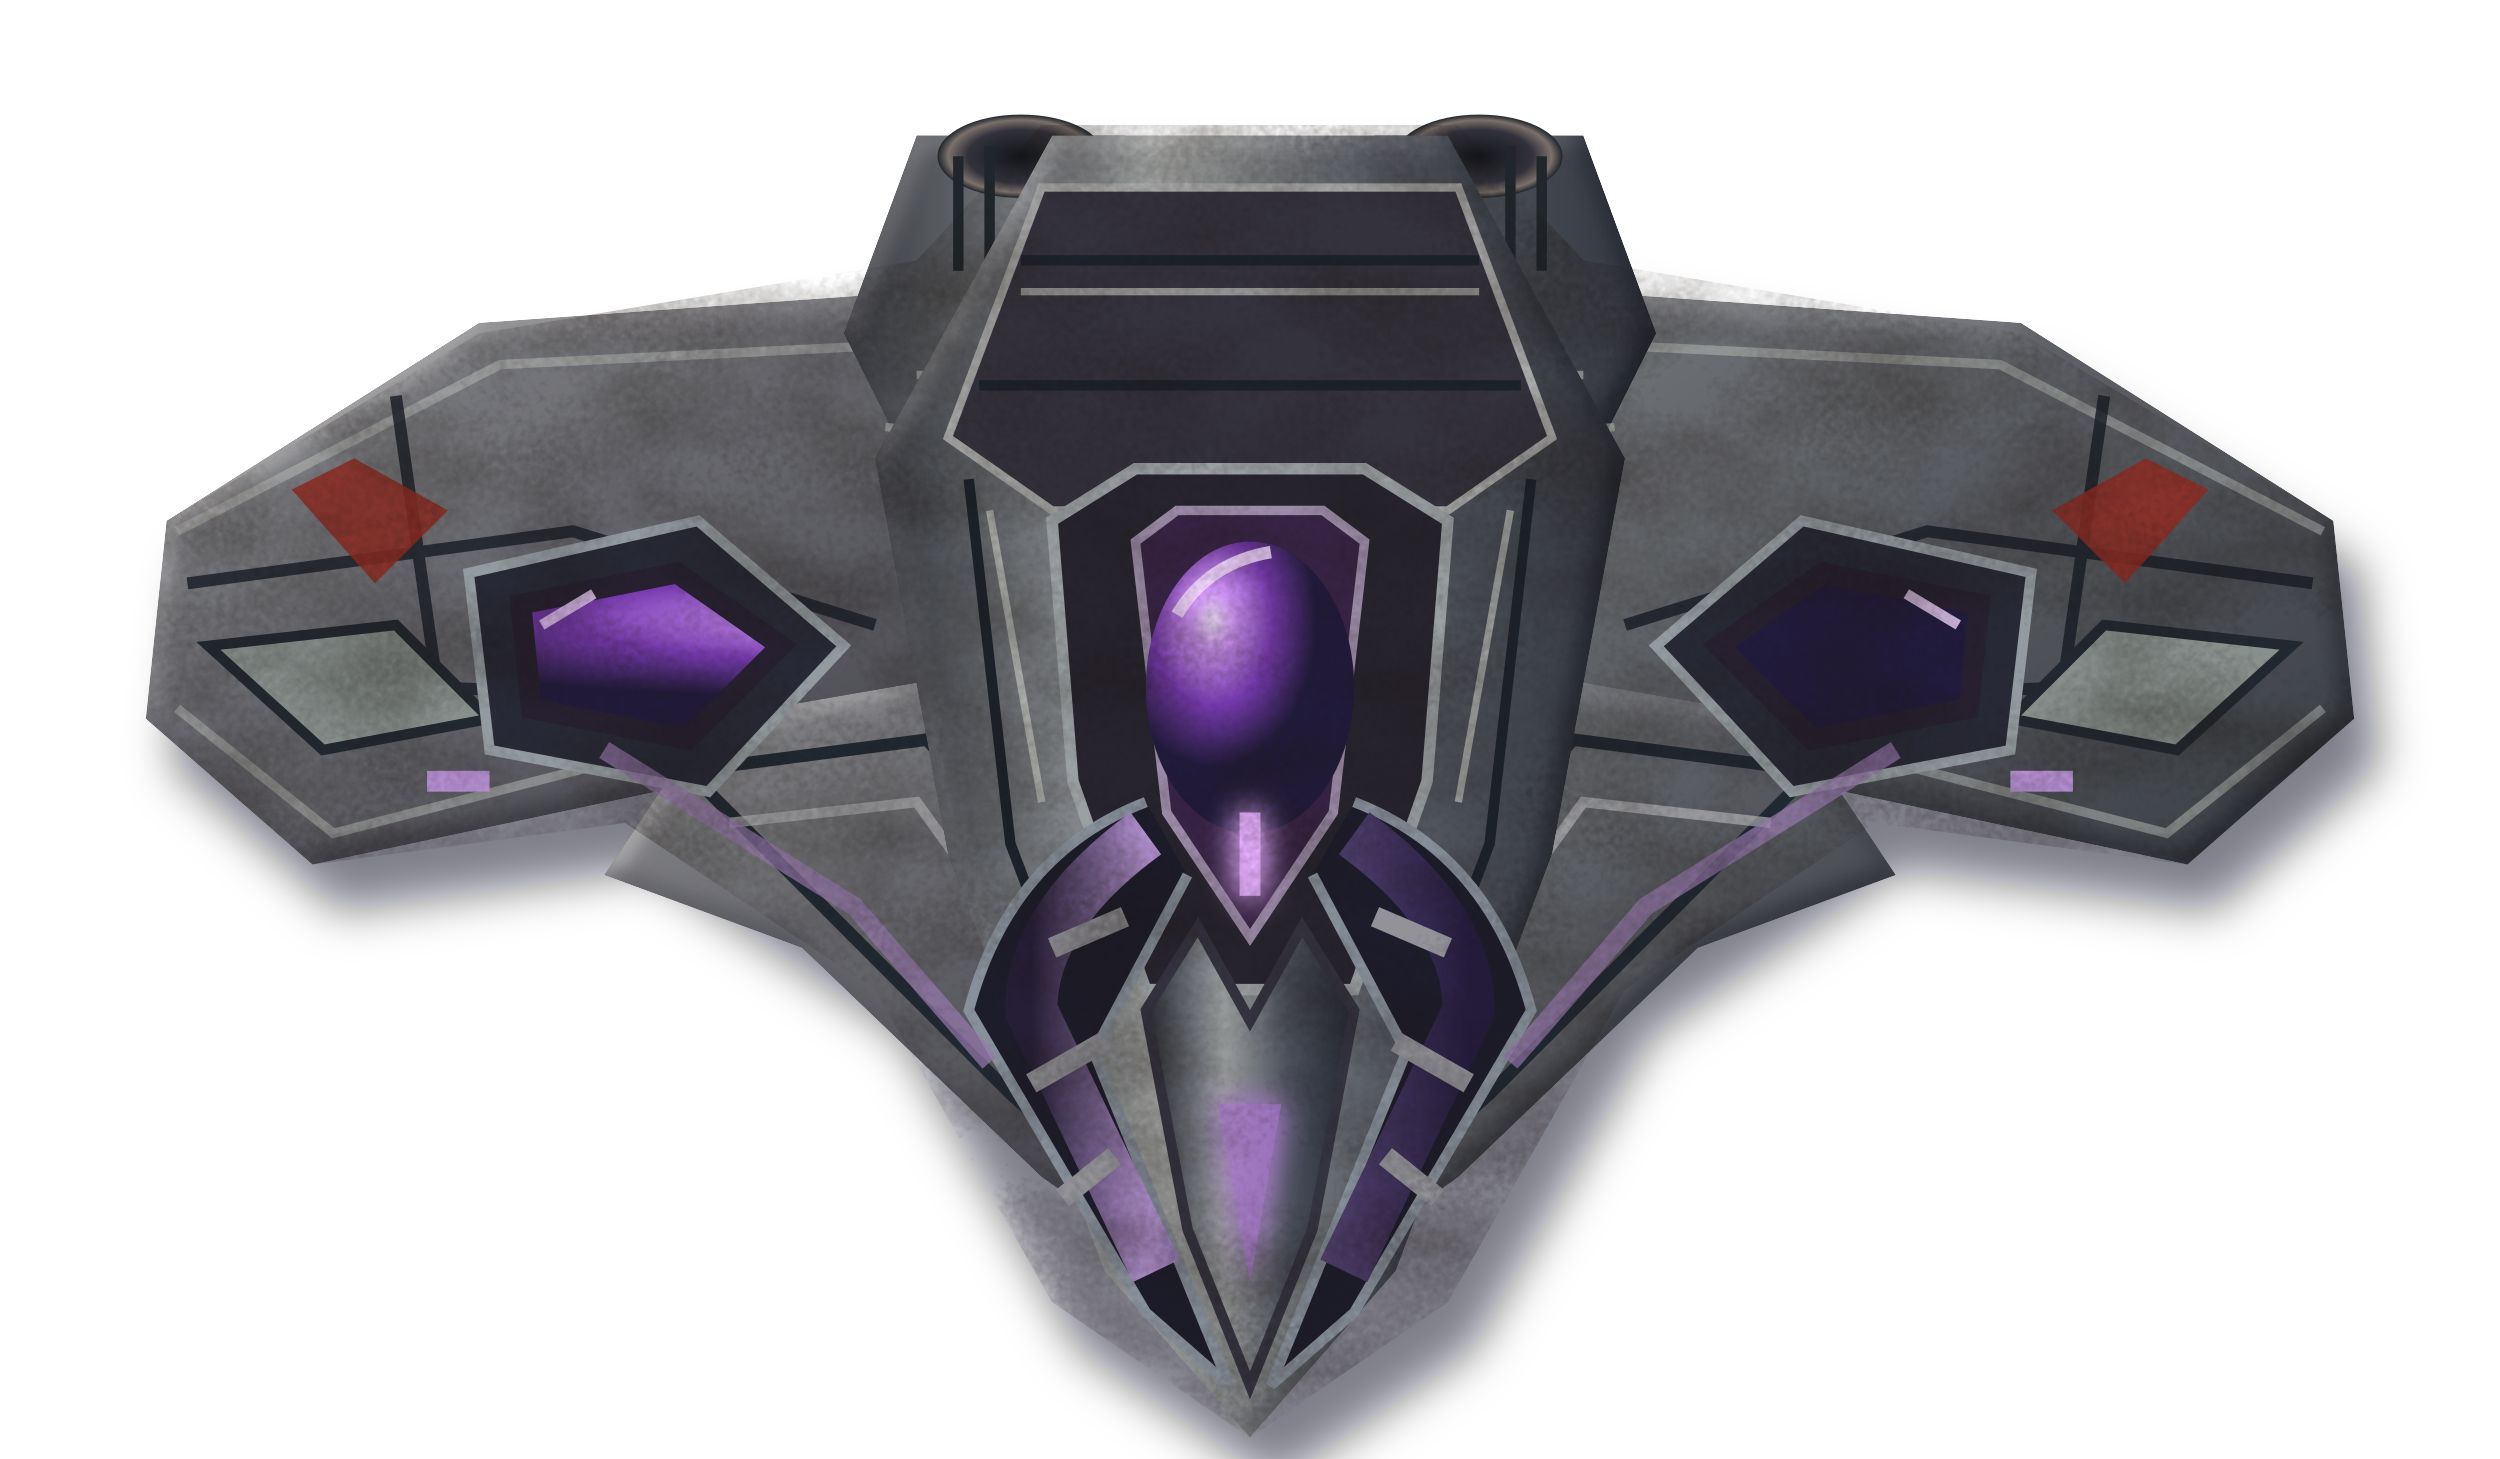
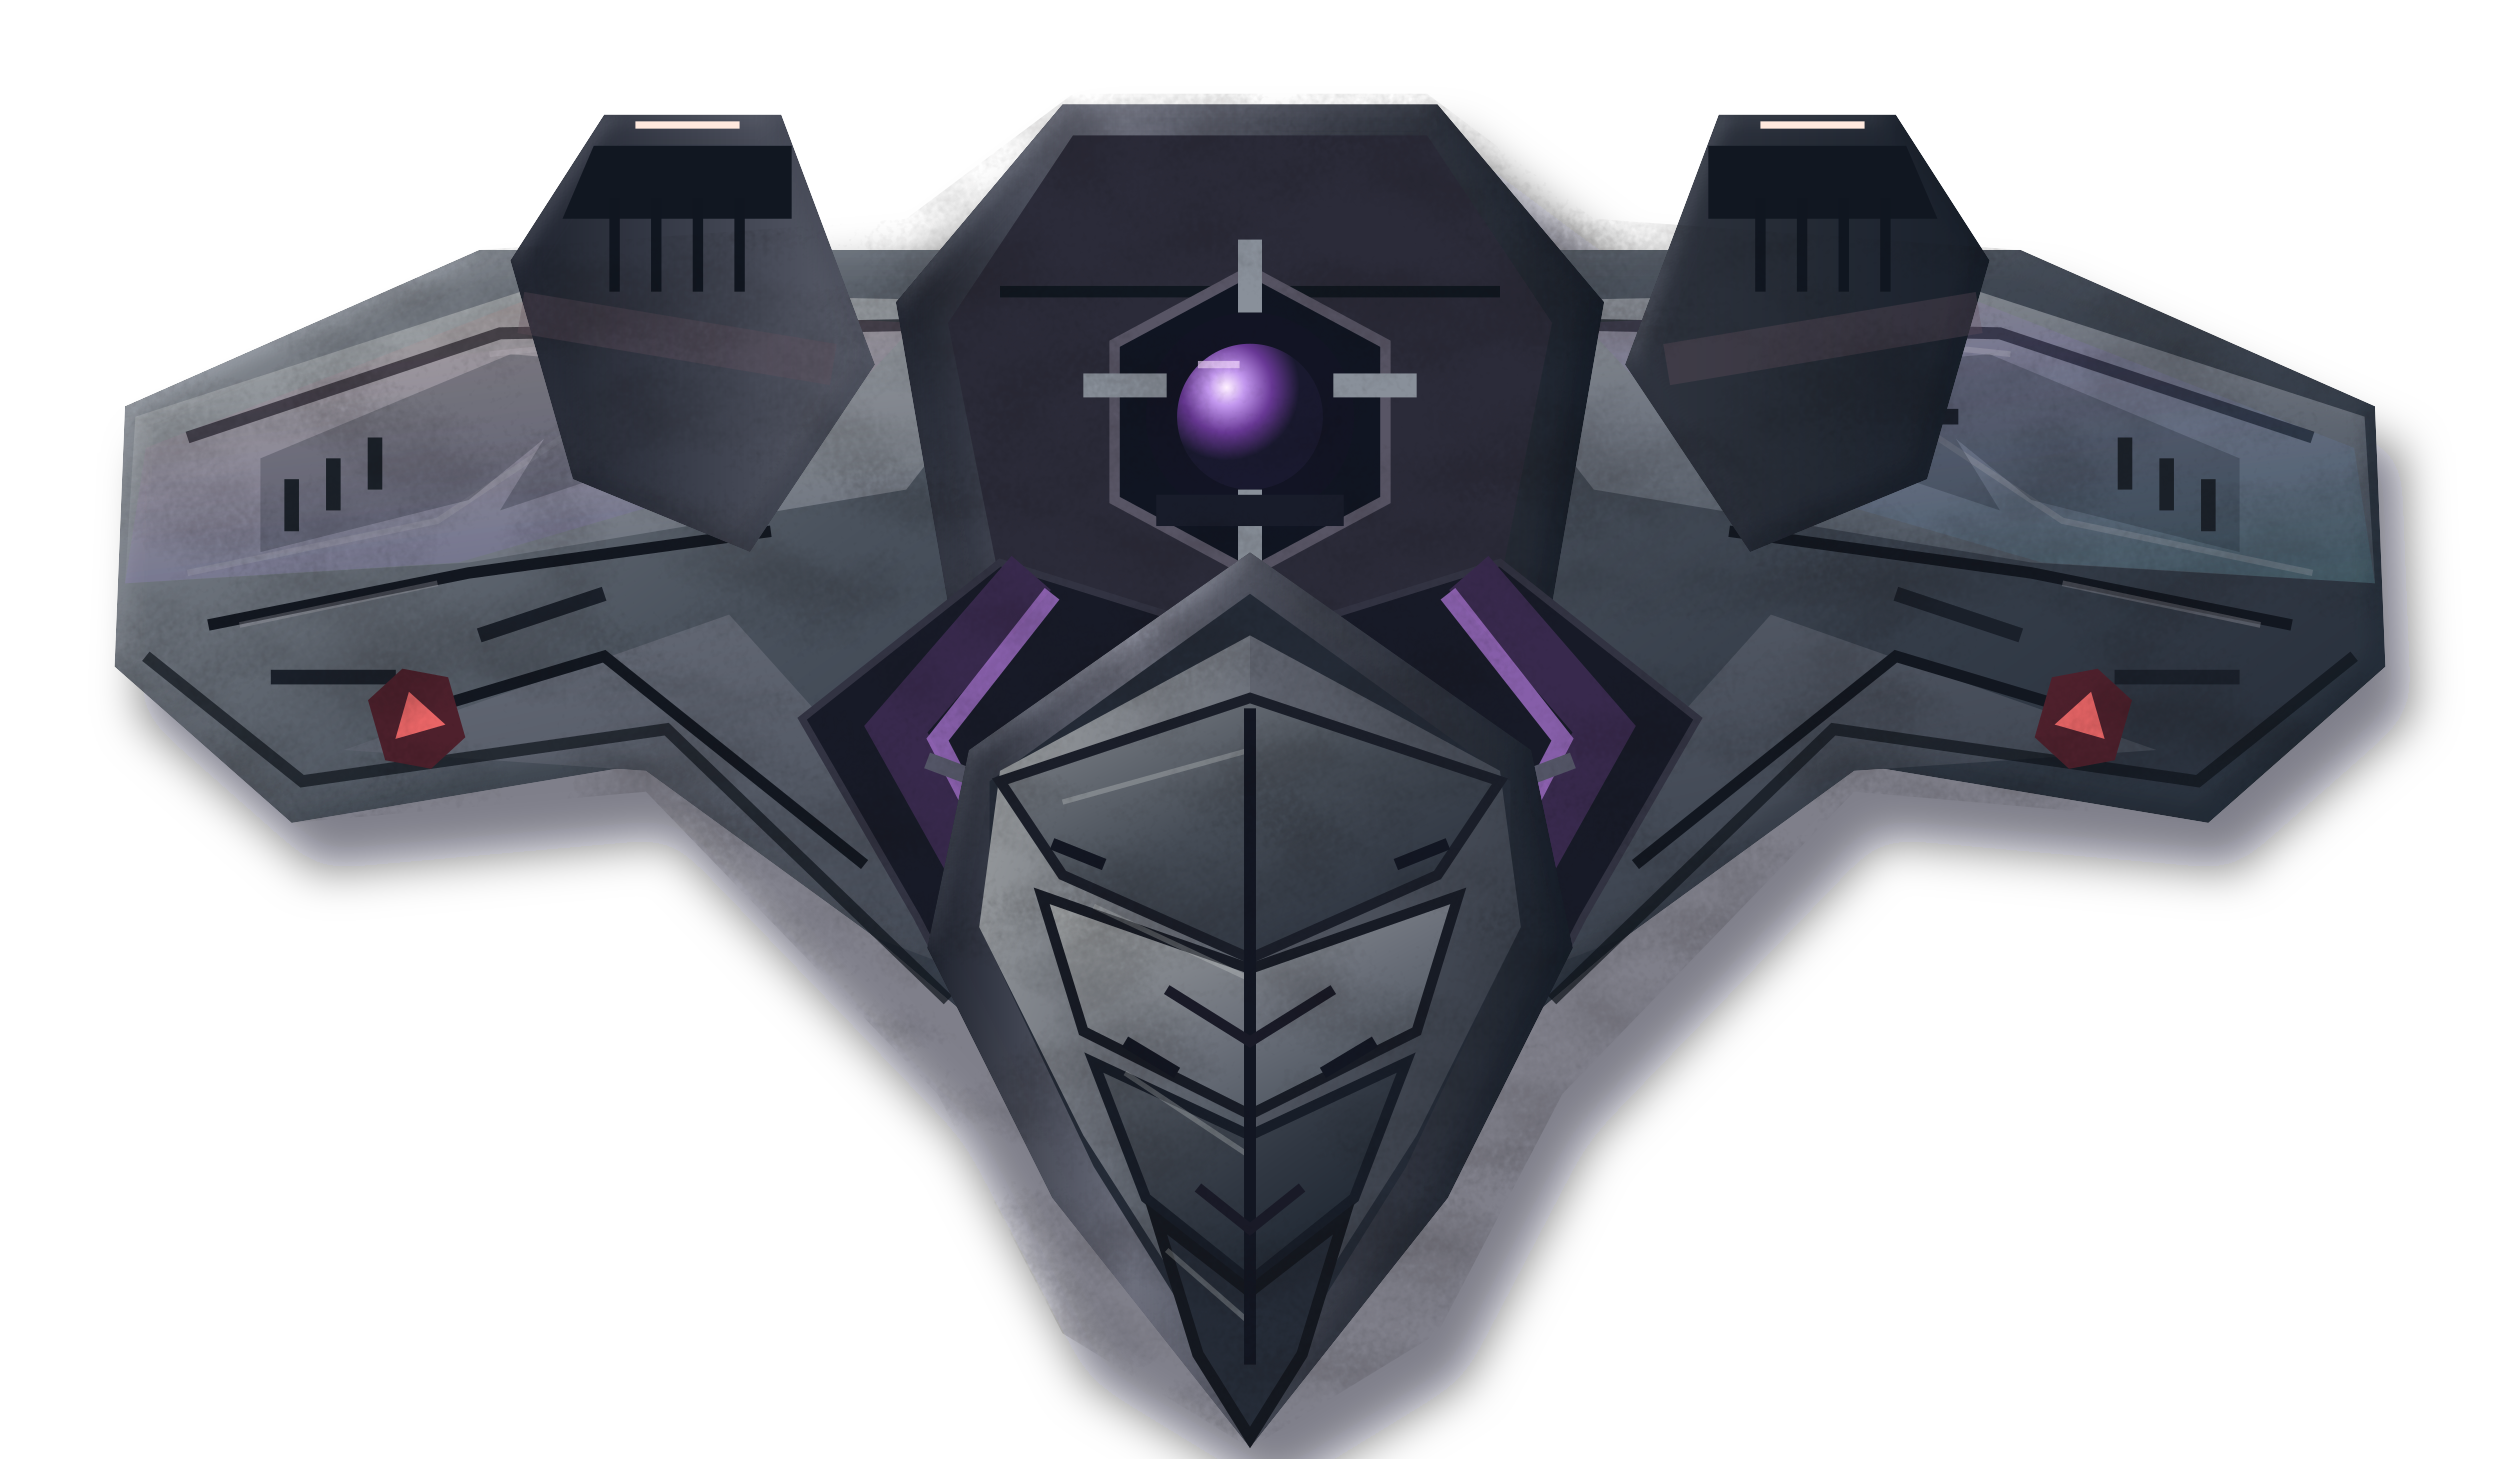
<svg xmlns="http://www.w3.org/2000/svg" xmlns:xlink="http://www.w3.org/1999/xlink" width="240" height="140" viewBox="0 0 240 140">
  <defs>
-     <filter id="bevel" x="-5%" y="-5%" width="110%" height="110%" color-interpolation-filters="sRGB">
+     <filter id="hull" x="-5%" y="-5%" width="110%" height="110%" color-interpolation-filters="sRGB">
      <feGaussianBlur in="SourceAlpha" stdDeviation="1.1" result="height" />
-       <feDiffuseLighting in="height" surfaceScale="2.6" diffuseConstant="1.18" lighting-color="#fff" result="diffuse">
-         <feDistantLight azimuth="225" elevation="52" />
+       <feDiffuseLighting in="height" surfaceScale="2.4" diffuseConstant="1.22" lighting-color="#fff" result="diffuse">
+         <feDistantLight azimuth="225" elevation="54" />
      </feDiffuseLighting>
-       <feSpecularLighting in="height" surfaceScale="2.6" specularConstant=".75" specularExponent="18" lighting-color="#fff4df" result="specular">
-         <feDistantLight azimuth="225" elevation="44" />
+       <feSpecularLighting in="height" surfaceScale="2.4" specularConstant=".95" specularExponent="30" lighting-color="#f4f9ff" result="specular">
+         <feDistantLight azimuth="225" elevation="40" />
+       </feSpecularLighting>
+       <feSpecularLighting in="height" surfaceScale="2.4" specularConstant=".5" specularExponent="14" lighting-color="#7fc4ff" result="rim">
+         <feDistantLight azimuth="30" elevation="24" />
      </feSpecularLighting>
      <feComposite in="SourceGraphic" in2="diffuse" operator="arithmetic" k1="1" result="lit" />
-       <feComposite in="specular" in2="SourceAlpha" operator="in" result="gloss" />
-       <feComposite in="gloss" in2="lit" operator="arithmetic" k2=".38" k3="1" result="shaded" />
+       <feComposite in="specular" in2="rim" operator="arithmetic" k2="1" k3=".55" result="gloss0" />
+       <feComposite in="gloss0" in2="SourceAlpha" operator="in" result="gloss" />
+       <feComposite in="gloss" in2="lit" operator="arithmetic" k2=".42" k3="1" result="shaded" />
      <feComposite in="shaded" in2="SourceAlpha" operator="in" />
    </filter>
-     <filter id="grime" x="0" y="0" width="100%" height="100%" color-interpolation-filters="sRGB">
+     <filter id="wear" x="0" y="0" width="100%" height="100%" color-interpolation-filters="sRGB">
      <feTurbulence type="fractalNoise" baseFrequency=".07 .12" numOctaves="3" seed="47" result="mottle" />
-       <feTurbulence type="fractalNoise" baseFrequency="1.4" numOctaves="2" seed="5" result="grain" />
-       <feComposite in="mottle" in2="grain" operator="arithmetic" k2=".7" k3=".3" />
-       <feColorMatrix type="matrix" values="0 0 0 0 .1  0 0 0 0 .07  0 0 0 0 .05  -1.6 0 0 0 1.05" />
+       <feTurbulence type="fractalNoise" baseFrequency="1.6" numOctaves="2" seed="9" result="grain" />
+       <feComposite in="mottle" in2="grain" operator="arithmetic" k2=".75" k3=".25" />
+       <feColorMatrix type="matrix" values="0 0 0 0 .06  0 0 0 0 .05  0 0 0 0 .05  -1.7 0 0 0 1.02" />
      <feComposite in2="SourceAlpha" operator="in" />
    </filter>
    <filter id="shadow" x="-20%" y="-20%" width="140%" height="150%">
      <feGaussianBlur in="SourceAlpha" stdDeviation="2.2" />
      <feOffset dx="2.5" dy="4.5" result="blur" />
-       <feFlood flood-color="#02070d" flood-opacity=".5" />
+       <feFlood flood-color="#01050b" flood-opacity=".5" />
      <feComposite in2="blur" operator="in" />
    </filter>
    <filter id="glow" x="-200%" y="-200%" width="500%" height="500%">
-       <feGaussianBlur stdDeviation="1.5" result="halo" />
+       <feGaussianBlur stdDeviation="1.3" result="halo" />
      <feMerge>
        <feMergeNode in="halo" />
        <feMergeNode in="halo" />
        <feMergeNode in="SourceGraphic" />
      </feMerge>
    </filter>
-     <linearGradient id="armorL" x1="0" y1="0" x2=".75" y2="1">
-       <stop stop-color="#87888b" />
-       <stop offset=".37" stop-color="#62636b" />
-       <stop offset="1" stop-color="#303039" />
+     <linearGradient id="plateL" x1="0" y1="0" x2="1" y2="1">
+       <stop stop-color="#85898f" />
+       <stop offset=".46" stop-color="#454c56" />
+       <stop offset="1" stop-color="#222936" />
+     </linearGradient>
+     <linearGradient id="plateR" x1="0" y1="0" x2="1" y2="1">
+       <stop stop-color="#545a63" />
+       <stop offset=".52" stop-color="#303742" />
+       <stop offset="1" stop-color="#151e29" />
+     </linearGradient>
+     <linearGradient id="armorL" x1="0" y1="0" x2="1" y2="1">
+       <stop stop-color="#a2a5a6" />
+       <stop offset=".55" stop-color="#6b707a" />
+       <stop offset="1" stop-color="#3c4550" />
    </linearGradient>
    <linearGradient id="armorR" x1="0" y1="0" x2="1" y2="1">
-       <stop stop-color="#71747a" />
-       <stop offset=".55" stop-color="#464951" />
-       <stop offset="1" stop-color="#252b34" />
+       <stop stop-color="#626671" />
+       <stop offset="1" stop-color="#282f3a" />
    </linearGradient>
-     <linearGradient id="body" x1="0" x2="1">
-       <stop stop-color="#292c34" />
-       <stop offset=".29" stop-color="#81858b" />
-       <stop offset=".38" stop-color="#989b9b" />
-       <stop offset=".68" stop-color="#4c515d" />
-       <stop offset="1" stop-color="#252934" />
+     <linearGradient id="metal" x1="0" x2="1">
+       <stop stop-color="#151924" />
+       <stop offset=".32" stop-color="#686a77" />
+       <stop offset=".6" stop-color="#363944" />
+       <stop offset="1" stop-color="#131923" />
    </linearGradient>
-     <linearGradient id="conduit" x1="0" x2="1">
-       <stop stop-color="#251e36" />
-       <stop offset=".27" stop-color="#b896d7" />
-       <stop offset=".46" stop-color="#775f9e" />
-       <stop offset="1" stop-color="#241c3e" />
+     <linearGradient id="film" x1="0" y1="0" x2="1" y2="1">
+       <stop stop-color="#ff8a5c" />
+       <stop offset=".5" stop-color="#9b6bff" />
+       <stop offset="1" stop-color="#3fd0d8" />
    </linearGradient>
-     <radialGradient id="reactor" cx=".32" cy=".27">
-       <stop stop-color="#f7e5ff" />
-       <stop offset=".2" stop-color="#d498fc" />
-       <stop offset=".58" stop-color="#7539ac" />
-       <stop offset="1" stop-color="#211b3d" />
-     </radialGradient>
-     <radialGradient id="nozzle">
-       <stop stop-color="#121519" />
-       <stop offset=".64" stop-color="#33323b" />
-       <stop offset=".87" stop-color="#7b706b" />
-       <stop offset="1" stop-color="#20262c" />
+     <radialGradient id="reactor" cx=".34" cy=".3">
+       <stop stop-color="#fff1ff" />
+       <stop offset=".25" stop-color="#c398ef" />
+       <stop offset=".62" stop-color="#683895" />
+       <stop offset="1" stop-color="#19192f" />
    </radialGradient>
    <g id="airframe">
-       <path d="M100 12 140 12l12 13 42 7 30 18 2 19-16 14-30-4-24 16-17 30-19 13-19-13-17-30-24-16-30 4-16-14 2-19 30-18 42-7Z" />
+       <path d="M103 9h34l16 12 41 3 34 15 1 25-17 15-34-3-28 29-12 23-18 11-18-11-12-23-28-29-34 3-17-15 1-25 34-15 41-3Z" />
+     </g>
+     <g id="glyph">
+       <path d="M0-5 4-3v6L0 5l-4-2v-6Z" fill="#4e202c" />
+       <path d="m0-2.7 2.5 4h-5Z" fill="#e96566" />
    </g>
  </defs>
  <use href="#airframe" xlink:href="#airframe" filter="url(#shadow)" />
-   <g filter="url(#bevel)">
-     <path d="M102 27 46 31 16 50 14 69 30 83 63 76 91 98 108 71Z" fill="url(#armorL)" />
-     <path d="M138 27 194 31 224 50 226 69 210 83 177 76 149 98 132 71Z" fill="url(#armorR)" />
+   <g filter="url(#hull)">
+     <path d="M106 24 46 24 12 39 11 64l17 15 36-6 40 34 24-51Z" fill="url(#plateL)" />
+     <path d="M134 24 194 24l34 15 1 25-17 15-36-6-40 34-24-51Z" fill="url(#plateR)" />
+     <path d="M13 40 50 28 101 29 87 47 45 54 12 56Z M227 40l-37-12-51 1 14 18 42 7 33 2Z" fill="url(#armorL)" />
+     <path d="M33 72 70 59l35 39-21-8-22-16Z M207 72l-37-13-35 39 21-8 22-16Z" fill="url(#armorR)" />
  </g>
-   <path d="M17 51 48 35 88 33m135 18-31-16-40-2M17 68l15 12 31-8 31 22m129-26-15 12-31-8-31 22" fill="none" stroke="#bdc0bb" stroke-width=".9" opacity=".48" />
-   <path d="M38 38 42 66 67 67 89 88m113-50-4 28-25 1-22 21M18 56l37-5 29 9m138-4-37-5-29 9" fill="none" stroke="#171c25" stroke-width="1.15" opacity=".8" />
-   <path d="M20 62 38 60 47 69 31 72Z M220 62l-18-2-9 9 16 3Z" fill="#87908d" stroke="#222830" stroke-width="1" />
-   <path d="M28 47 34 44l9 5-7 7Z M212 47l-6-3-9 5 7 7Z" fill="#8f2a22" opacity=".85" />
-   <g filter="url(#bevel)">
-     <path d="M68 69 91 65 111 85 120 127 100 113 77 91 58 84Z" fill="url(#armorL)" />
-     <path d="M172 69 149 65 129 85 120 127 140 113 163 91 182 84Z" fill="url(#armorR)" />
+   <path d="M18 42 48 32l49-1m125 11-30-10-49-1M14 63l15 12 35-5 27 26m135-33-15 12-35-5-27 26" fill="none" stroke="#0d121a" stroke-width="1.15" opacity=".7" />
+   <path d="M14 43 50 29l38 2-13 14-31 9-32 2Z M226 43l-36-14-38 2 13 14 31 9 32 2Z" fill="url(#film)" opacity=".1" />
+   <path d="M18 55 42 50l15-10 12-2m153 17-24-5-15-10-12-2" fill="none" stroke="#a5a5ae" stroke-width=".6" opacity=".28" />
+   <path d="M25 44 49 34l12 1-16 13-20 5Zm31-8 17-3-10 11-15 5Zm159 8-24-10-12 1 16 13 20 5Zm-31-8-17-3 10 11 15 5Z" fill="#141c27" opacity=".26" />
+   <path d="M20 60 45 55 74 51m146 9-25-5-29-4M38 69l20-6 25 20m119-14-20-6-25 20" fill="none" stroke="#121720" stroke-width="1.1" />
+   <path d="M23 60 42 56m175 4-19-4M47 34l19-2m127 2-19-2" stroke="#c5c1c7" stroke-width=".55" opacity=".26" />
+   <path d="M26 65h12m165 0h12M46 61l12-4m136 4-12-4" stroke="#1a202a" stroke-width="1.4" />
+   <path d="M28 46v5m4-7v5m4-7v5m176-1v5m-4-7v5m-4-7v5" stroke="#1a2028" stroke-width="1.4" />
+   <path d="M65 34h13m-14 3h11m-13 3h10m113-6h-13m14 3h-11m13 3h-10" stroke="#191e29" stroke-width="1.5" />
+   <path d="M49 25 58 11h17l9 24-12 18-17-7Z M191 25l-9-14h-17l-9 24 12 18 17-7Z" fill="url(#metal)" filter="url(#hull)" />
+   <path d="M57 14h19v7H54Zm107 0h19l3 7h-22Z" fill="#111721" />
+   <path d="M59 19v9m4-9v9m4-9v9m4-9v9m98-9v9m4-9v9m4-9v9m4-9v9" stroke="#101620" stroke-width="1" />
+   <path d="M50 30 80 35m110-5-30 5" stroke="#6a5360" stroke-width="4" opacity=".3" />
+   <g filter="url(#glow)">
+     <path d="M57 12h18m90 0h18" stroke="#ff7a45" stroke-width="3" />
  </g>
-   <path d="M66 74 89 71 106 91l10 31-19-17-20-20Zm108 0-23-3-17 20-10 31 19-17 20-20Z" fill="none" stroke="#202831" stroke-width="1.2" />
-   <path d="m70 79 18-2 13 18m69-16-18-2-13 18" fill="none" stroke="#b9b8bb" opacity=".65" />
-   <g filter="url(#bevel)">
-     <path d="m81 32 7-19h20l8 28-12 12-15-5Z M159 32l-7-19h-20l-8 28 12 12 15-5Z" fill="url(#body)" />
-   </g>
-   <ellipse cx="98" cy="15" rx="8" ry="4" fill="url(#nozzle)" />
-   <ellipse cx="142" cy="15" rx="8" ry="4" fill="url(#nozzle)" />
-   <path d="M92 15v11m3-12v12m6-12v12m3-11v11m32-11v11m3-12v12m6-12v12m3-11v11" stroke="#20262b" stroke-width="1" />
-   <path d="M88 36h21m22 0h21m-67 5 23 2m24 0 23-2" stroke="#bac0b9" stroke-width=".8" opacity=".56" />
-   <path d="M101 13h38l17 31-7 38-15 40-14 16-14-16-15-40-7-38Z" fill="url(#body)" filter="url(#bevel)" />
-   <path d="M100 18h40l9 24-10 7h-38l-10-7Z" fill="#34323d" stroke="#a7a8a8" stroke-width=".8" />
-   <path d="M98 25h44m-48 12h52M93 46l4 35 14 37m36-72-4 35-14 37" fill="none" stroke="#1c222b" stroke-width="1" />
-   <path d="M98 28h44M95 49l5 28m45-28-5 28" fill="none" stroke="#d1d2ca" stroke-width=".7" opacity=".6" />
-   <path d="M101 50 109 45h22l8 5-2 25-7 20-20 0-7-20Z" fill="#27242f" stroke="#9ba0a3" stroke-width="1.1" />
-   <path d="M109 52 113 49h14l4 3-3 26-8 12-8-12Z" fill="#392448" stroke="#9d8ca9" stroke-width=".9" />
-   <ellipse cx="120" cy="66" rx="10" ry="14" fill="url(#reactor)" />
-   <path d="M113 59q3-5 9-6" fill="none" stroke="#f7deff" stroke-width="1.2" opacity=".85" />
-   <path d="M110 77q-13 5-17 20l17 29 8 7-13-32 9-17 M130 77q13 5 17 20l-17 29-8 7 13-32-9-17" fill="#1c1c2b" stroke="#87909b" stroke-width="1" />
-   <path d="M110 80q-11 8-11 17l12 25m19-42q11 8 11 17l-12 25" fill="none" stroke="url(#conduit)" stroke-width="5" />
-   <path d="M108 88 101 91m5 9-7 4m8 7-5 4m30-27 7 3m-5 9 7 4m-8 7 5 4" stroke="#929298" stroke-width="2" />
-   <path d="M115 89 120 98l5-9 5 8-4 21-6 15-6-15-4-21Z" fill="url(#body)" stroke="#343340" stroke-width="1" />
-   <path d="M117 106h6l-3 17Z" fill="#a977ce" filter="url(#glow)" opacity=".8" />
-   <path d="M119 78h2v8h-2Z" fill="#e5afff" filter="url(#glow)" />
-   <path d="M45 55 67 50 81 62 68 76 47 72Z M195 55 173 50 159 62 172 76 193 72Z" fill="#272936" stroke="#939ba0" stroke-width="1" />
-   <path d="M50 58 65 55 75 62 66 71 51 68Z M190 58l-15-3-10 7 9 9 15-3Z" fill="url(#reactor)" stroke="#262030" stroke-width="2" />
-   <path d="M52 60 57 57m131 3-5-3" stroke="#f2d7ff" opacity=".8" />
-   <path d="M58 72 82 87l13 15m87-30-24 15-13 15" fill="none" stroke="#9879af" stroke-width="1.8" opacity=".7" />
-   <path d="M41 75h6m152 0h-6" stroke="#bc95dc" stroke-width="2" />
-   <use href="#airframe" xlink:href="#airframe" filter="url(#grime)" opacity=".48" />
+   <path d="M61 12h10m98 0h10" stroke="#ffe9de" stroke-width=".7" />
+   <path d="M102 10h36l16 19-5 29-29 16-29-16-5-29Z" fill="url(#metal)" filter="url(#hull)" />
+   <path d="M103 13h34l12 18-5 25-24 13-24-13-5-25Z" fill="#2b2b39" />
+   <path d="M96 28h48m-49 30 25 13 25-13" stroke="#101720" stroke-width="1.1" fill="none" />
+   <path d="M120 26 133 33v15l-13 7-13-7V33Z" fill="#101522" stroke="#585565" stroke-width="1" />
+   <circle cx="120" cy="40" r="10" fill="#121424" />
+   <circle cx="120" cy="40" r="7" fill="url(#reactor)" />
+   <path d="M112 37h-8m24 0h8m-16-7v-7m0 31v-7" stroke="#89909a" stroke-width="2.3" />
+   <path d="M111 49h18" stroke="#181c2a" stroke-width="3" />
+   <path d="M115 35h4" stroke="#f3d8ff" stroke-width=".7" opacity=".7" />
+   <path d="M96 54 77 69 88 88 102 115 112 118l-8-30 8-29Zm48 0 19 15-11 19-14 27-10 3 8-30-8-29Z" fill="#171a27" stroke="#323342" stroke-width=".7" />
+   <path d="M99 55 86 70l14 25 8 17m33-57 13 15-14 25-8 17" stroke="#38294d" stroke-width="5" fill="none" />
+   <path d="M101 57 90 71l13 25 7 14m29-53 11 14-13 25-7 14" stroke="#9a6ac0" stroke-width="1.8" opacity=".85" fill="none" />
+   <path d="M89 73l8 3m-5 5 8 3m-4 6 8 3m47-20-8 3m5 5-8 3m4 6-8 3" stroke="#535566" stroke-width="1.6" />
+   <path d="M120 53 147 72 151 91 139 115 120 139 101 115 89 91 93 72Z" fill="url(#metal)" filter="url(#hull)" />
+   <path d="M120 57 145 75 145 91 135 112 120 136 105 112 95 91 95 75Z" fill="#242b37" />
+   <path d="M96 74 120 61v73l-16-25-10-20Z" fill="url(#armorL)" />
+   <path d="M144 74 120 61v73l16-25 10-20Z" fill="url(#armorR)" />
+   <path d="M96 75 120 67 144 75 138 84 120 92 102 84Z" fill="url(#plateL)" stroke="#1a1e29" stroke-width="1" />
+   <path d="M100 86 120 93 140 86 136 99 120 107 104 99Z" fill="url(#armorL)" stroke="#171b25" stroke-width="1" />
+   <path d="M105 102 120 109 135 102 130 115 120 123 110 115Z" fill="url(#plateR)" stroke="#171d28" stroke-width="1" />
+   <path d="M111 117 120 124 129 117 125 130 120 138 115 130Z" fill="#252c38" stroke="#141820" stroke-width="1.1" />
+   <path d="M102 77 120 72m-15 15 15 7m-12 9 12 8m-8 9 8 7" stroke="#dee2df" stroke-width=".5" opacity=".27" fill="none" />
+   <path d="M120 68v63m-19-50 5 2m33-2-5 2m-26 17 5 3m19-3-5 3" stroke="#121622" stroke-width="1.15" />
+   <path d="M112 95l8 5 8-5m-13 19 5 4 5-4" stroke="#191a27" stroke-width="1" fill="none" />
+   <use href="#glyph" xlink:href="#glyph" transform="translate(40 69) rotate(-16)" />
+   <use href="#glyph" xlink:href="#glyph" transform="translate(200 69) rotate(16)" />
+   <path d="M21 63h7m191 0h-7" stroke="#a277ca" stroke-width="1" filter="url(#glow)" />
+   <use href="#airframe" xlink:href="#airframe" filter="url(#wear)" opacity=".3" />
</svg>
